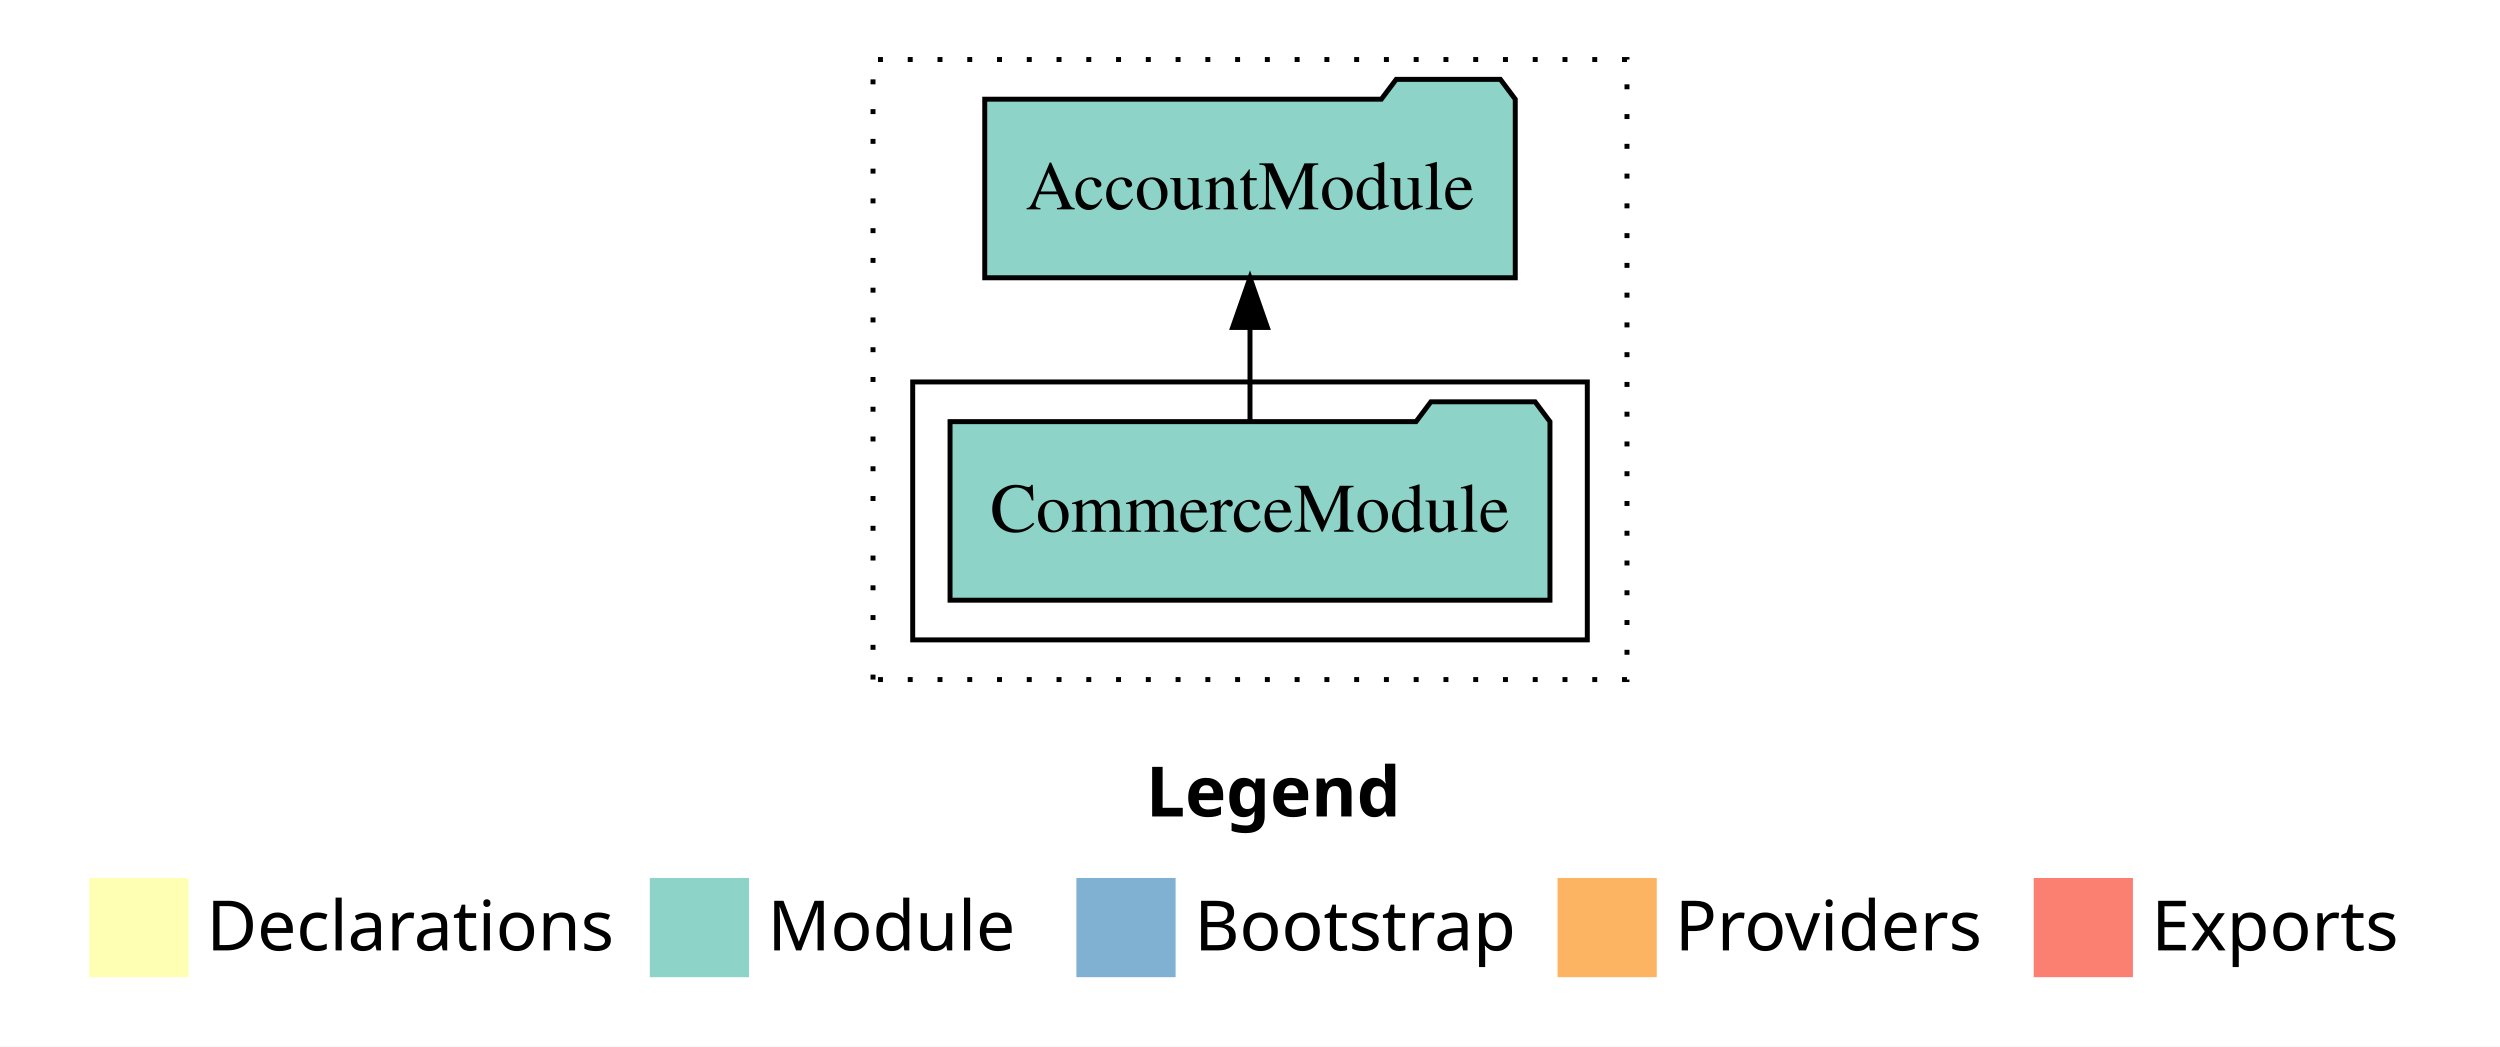
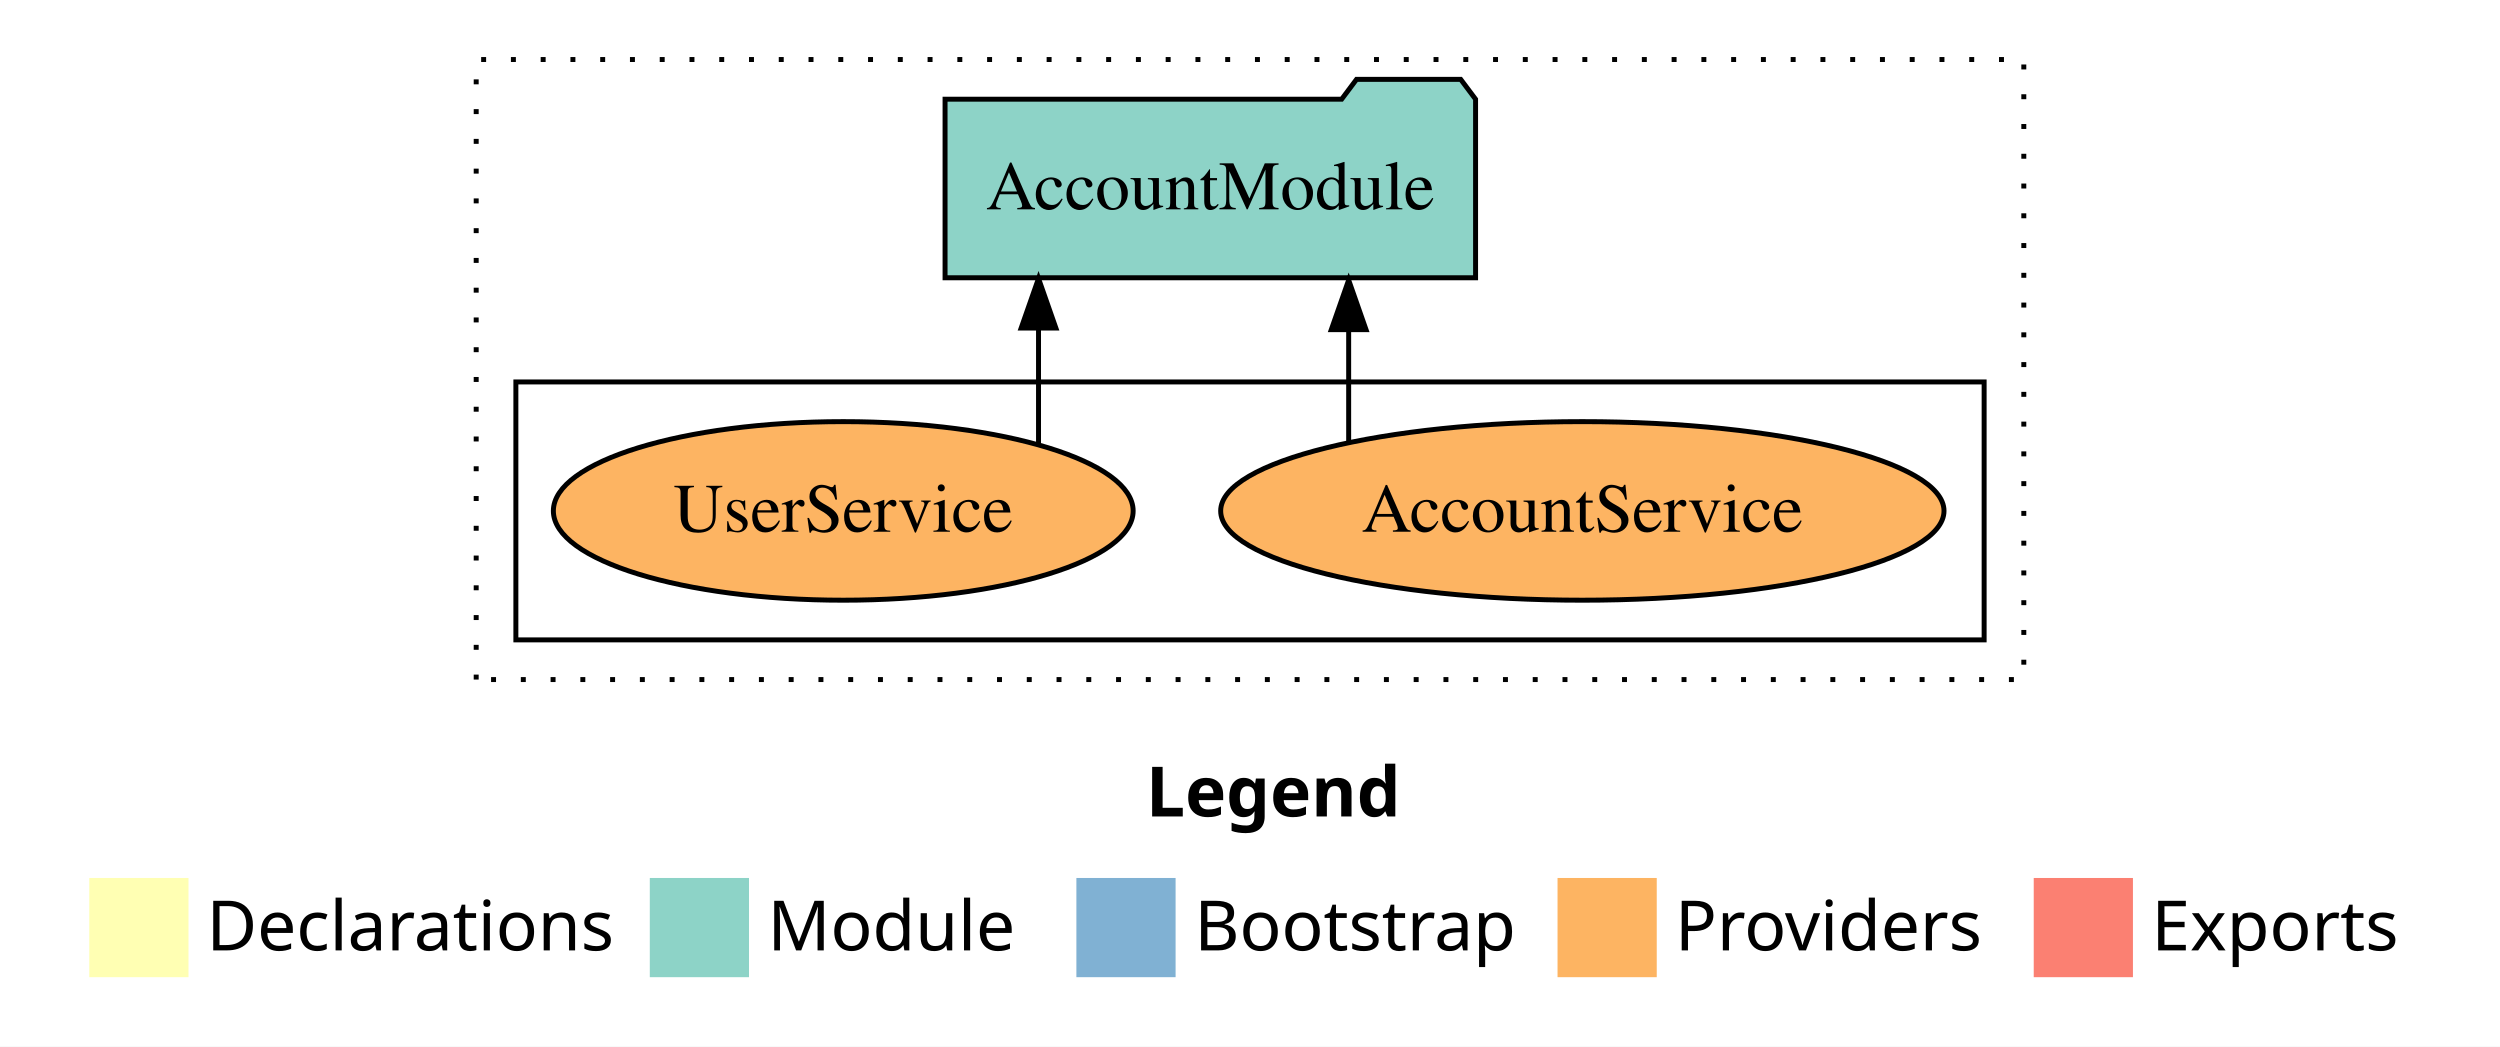
<svg xmlns="http://www.w3.org/2000/svg" width="504pt" height="211pt" viewBox="0.00 0.00 504.00 211.00">
  <g id="graph0" class="graph" transform="scale(1 1) rotate(0) translate(4 207)">
    <polygon fill="#ffffff" stroke="transparent" points="-4,4 -4,-207 500,-207 500,4 -4,4" />
    <text text-anchor="start" x="227.009" y="-42.4" font-family="sans-serif" font-weight="bold" font-size="14.00" fill="#000000">Legend</text>
    <polygon fill="#ffffb3" stroke="transparent" points="14,-10 14,-30 34,-30 34,-10 14,-10" />
    <text text-anchor="start" x="37.629" y="-15.4" font-family="sans-serif" font-size="14.00" fill="#000000">  Declarations</text>
    <polygon fill="#8dd3c7" stroke="transparent" points="127,-10 127,-30 147,-30 147,-10 127,-10" />
    <text text-anchor="start" x="150.725" y="-15.4" font-family="sans-serif" font-size="14.00" fill="#000000">  Module</text>
    <polygon fill="#80b1d3" stroke="transparent" points="213,-10 213,-30 233,-30 233,-10 213,-10" />
    <text text-anchor="start" x="236.781" y="-15.4" font-family="sans-serif" font-size="14.00" fill="#000000">  Bootstrap</text>
    <polygon fill="#fdb462" stroke="transparent" points="310,-10 310,-30 330,-30 330,-10 310,-10" />
    <text text-anchor="start" x="333.673" y="-15.4" font-family="sans-serif" font-size="14.00" fill="#000000">  Providers</text>
    <polygon fill="#fb8072" stroke="transparent" points="406,-10 406,-30 426,-30 426,-10 406,-10" />
    <text text-anchor="start" x="429.726" y="-15.4" font-family="sans-serif" font-size="14.00" fill="#000000">  Exports</text>
    <g id="clust1" class="cluster">
-       <polygon fill="none" stroke="#000000" stroke-dasharray="1,5" points="172,-70 172,-195 324,-195 324,-70 172,-70" />
+       <polygon fill="none" stroke="#000000" stroke-dasharray="1,5" points="92,-70 92,-195 404,-195 404,-70 92,-70" />
    </g>
-     <g id="clust3" class="cluster">
-       <polygon fill="none" stroke="#000000" points="180,-78 180,-130 316,-130 316,-78 180,-78" />
+     <g id="clust6" class="cluster">
+       <polygon fill="none" stroke="#000000" points="100,-78 100,-130 396,-130 396,-78 100,-78" />
    </g>
    <g id="node1" class="node">
-       <polygon fill="#8dd3c7" stroke="#000000" points="308.472,-122 305.472,-126 284.472,-126 281.472,-122 187.528,-122 187.528,-86 308.472,-86 308.472,-122" />
-       <text text-anchor="middle" x="248" y="-99.8" font-family="Times,serif" font-size="14.00" fill="#000000">CommerceModule</text>
+       <ellipse fill="#fdb462" stroke="#000000" cx="315" cy="-104" rx="72.912" ry="18" />
+       <text text-anchor="middle" x="315" y="-99.8" font-family="Times,serif" font-size="14.00" fill="#000000">AccountService</text>
+     </g>
+     <g id="node3" class="node">
+       <polygon fill="#8dd3c7" stroke="#000000" points="293.476,-187 290.476,-191 269.476,-191 266.476,-187 186.524,-187 186.524,-151 293.476,-151 293.476,-187" />
+       <text text-anchor="middle" x="240" y="-164.8" font-family="Times,serif" font-size="14.00" fill="#000000">AccountModule</text>
+     </g>
+     <g id="edge1" class="edge">
+       <path fill="none" stroke="#000000" d="M267.891,-117.785C267.891,-117.785 267.891,-140.548 267.891,-140.548" />
+       <polygon fill="#000000" stroke="#000000" points="264.391,-140.547 267.891,-150.548 271.391,-140.548 264.391,-140.547" />
    </g>
    <g id="node2" class="node">
-       <polygon fill="#8dd3c7" stroke="#000000" points="301.476,-187 298.476,-191 277.476,-191 274.476,-187 194.524,-187 194.524,-151 301.476,-151 301.476,-187" />
-       <text text-anchor="middle" x="248" y="-164.8" font-family="Times,serif" font-size="14.00" fill="#000000">AccountModule</text>
+       <ellipse fill="#fdb462" stroke="#000000" cx="166" cy="-104" rx="58.441" ry="18" />
+       <text text-anchor="middle" x="166" y="-99.8" font-family="Times,serif" font-size="14.00" fill="#000000">UserService</text>
    </g>
-     <g id="edge1" class="edge">
-       <path fill="none" stroke="#000000" d="M248,-122.106C248,-122.106 248,-140.991 248,-140.991" />
-       <polygon fill="#000000" stroke="#000000" points="244.5,-140.991 248,-150.991 251.5,-140.991 244.5,-140.991" />
+     <g id="edge2" class="edge">
+       <path fill="none" stroke="#000000" d="M205.366,-117.468C205.366,-117.468 205.366,-140.864 205.366,-140.864" />
+       <polygon fill="#000000" stroke="#000000" points="201.866,-140.864 205.366,-150.864 208.866,-140.864 201.866,-140.864" />
    </g>
  </g>
</svg>
